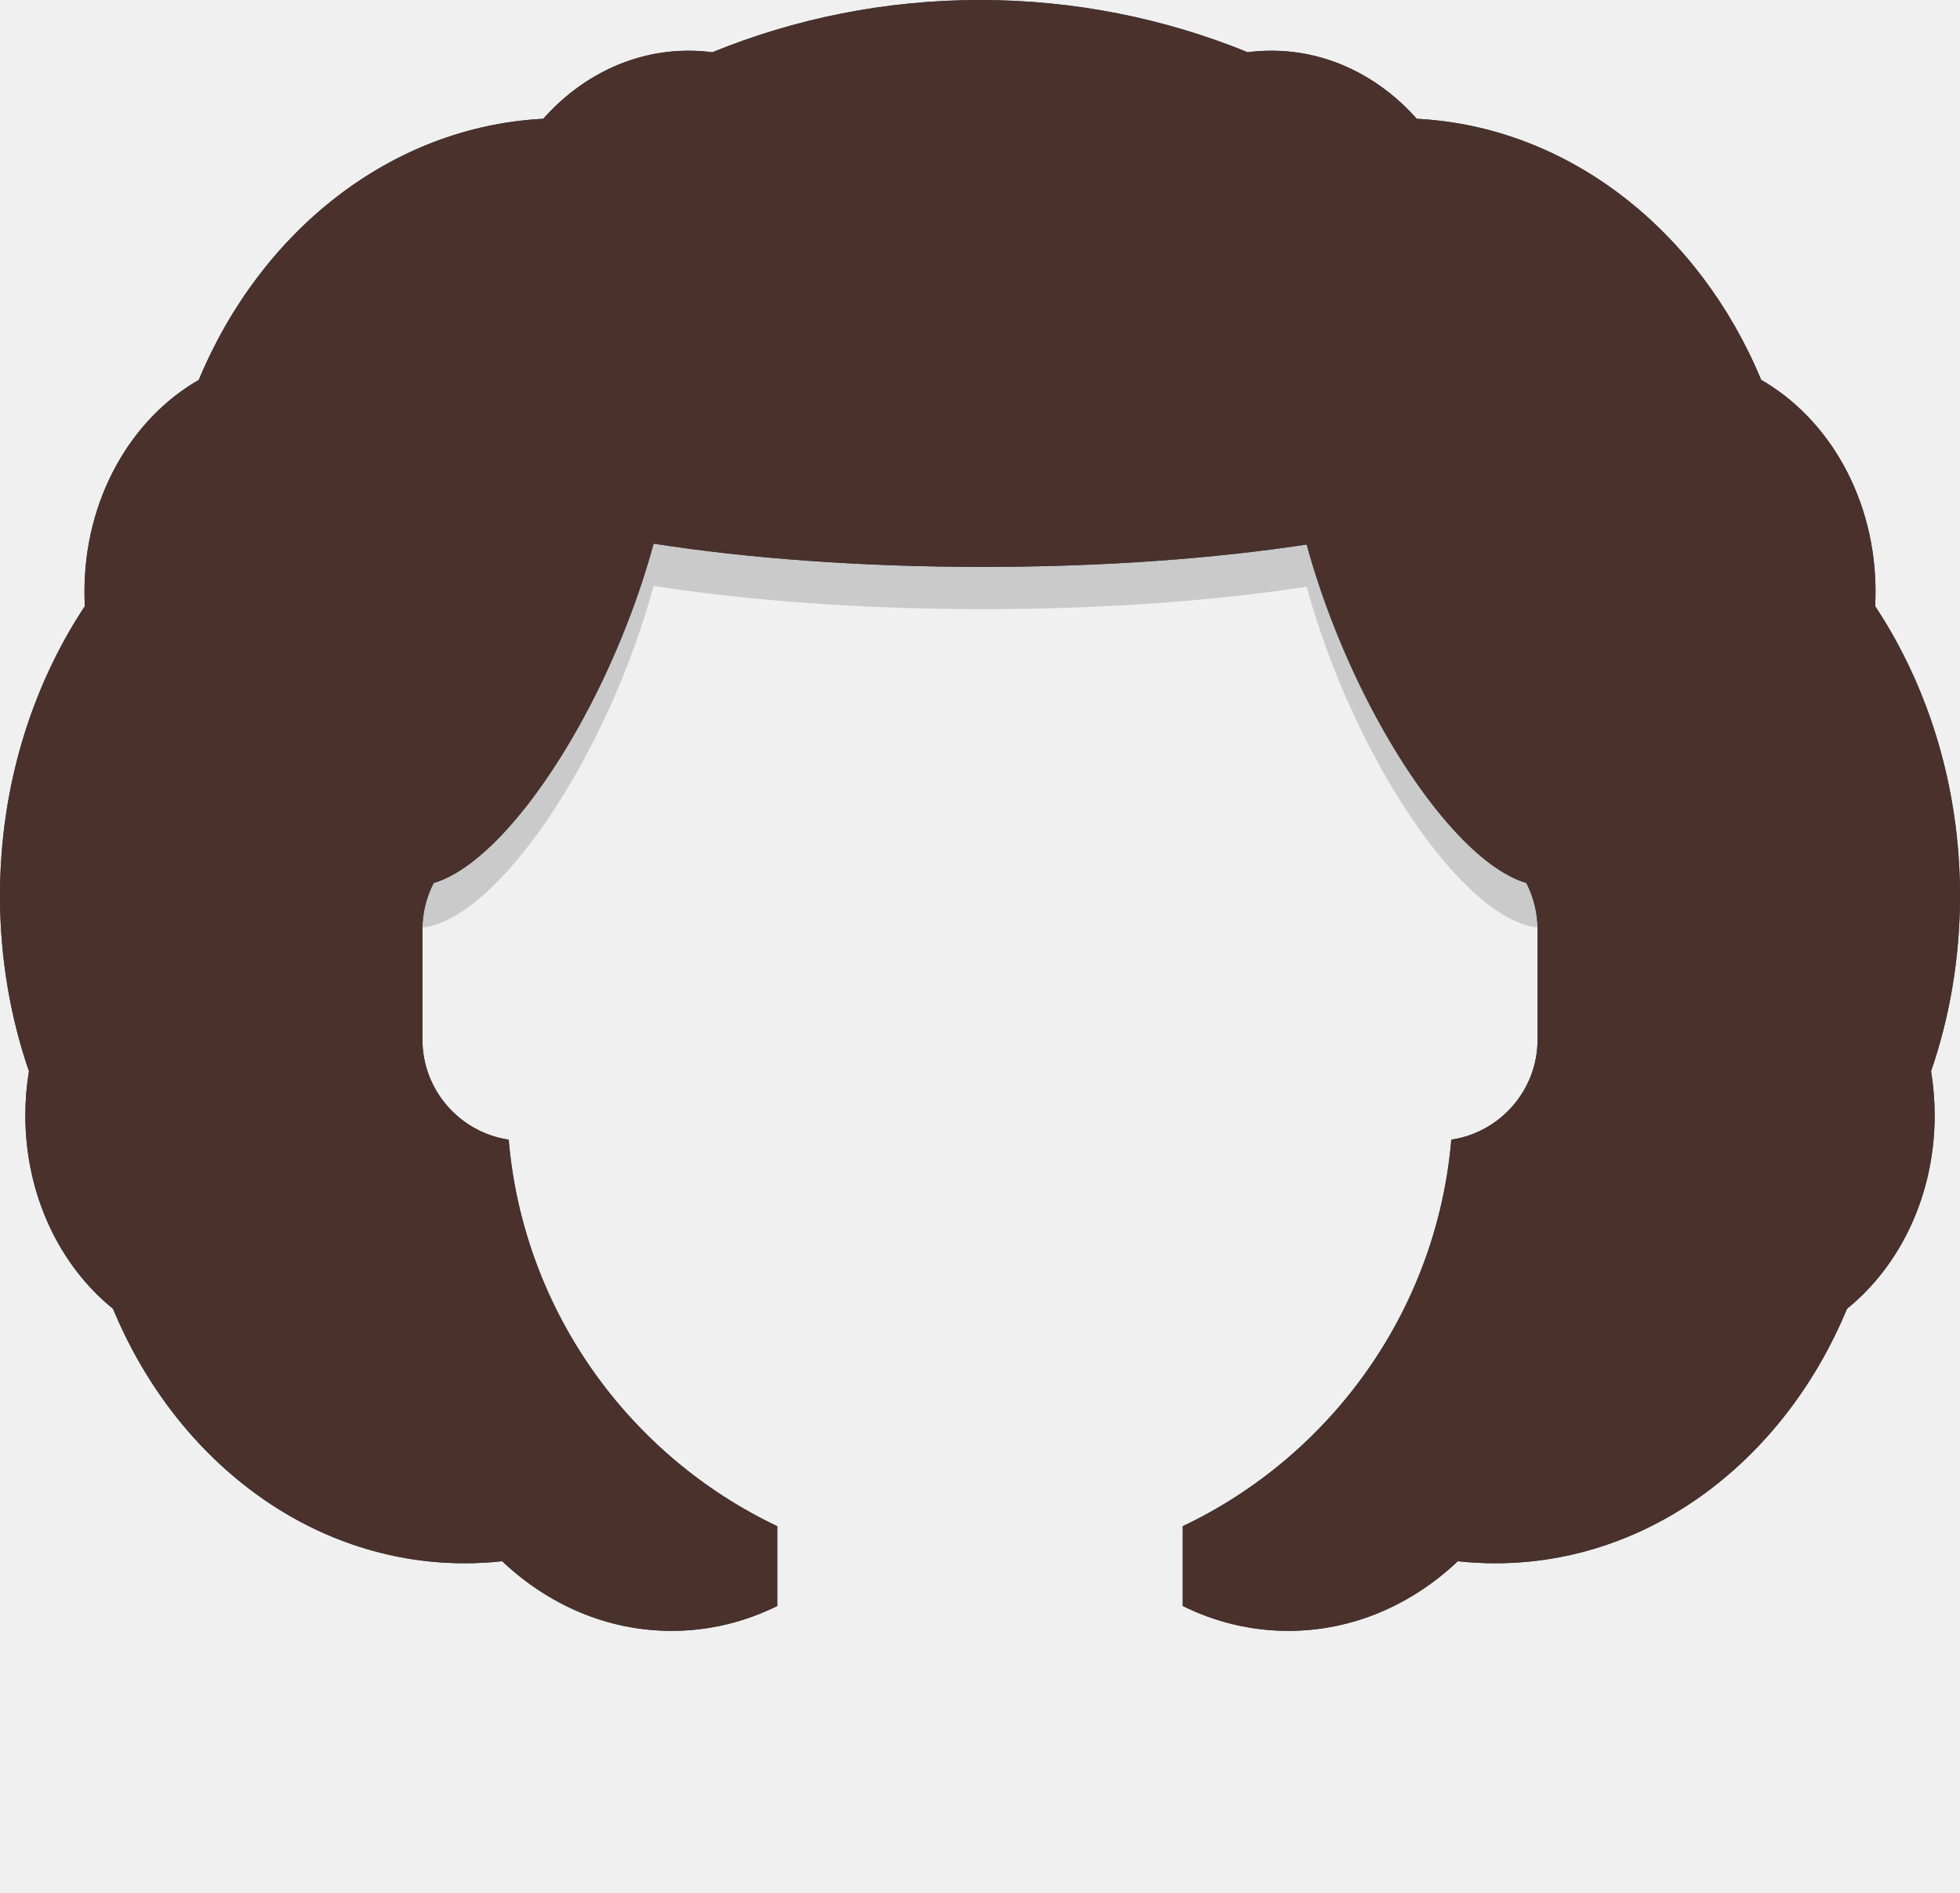
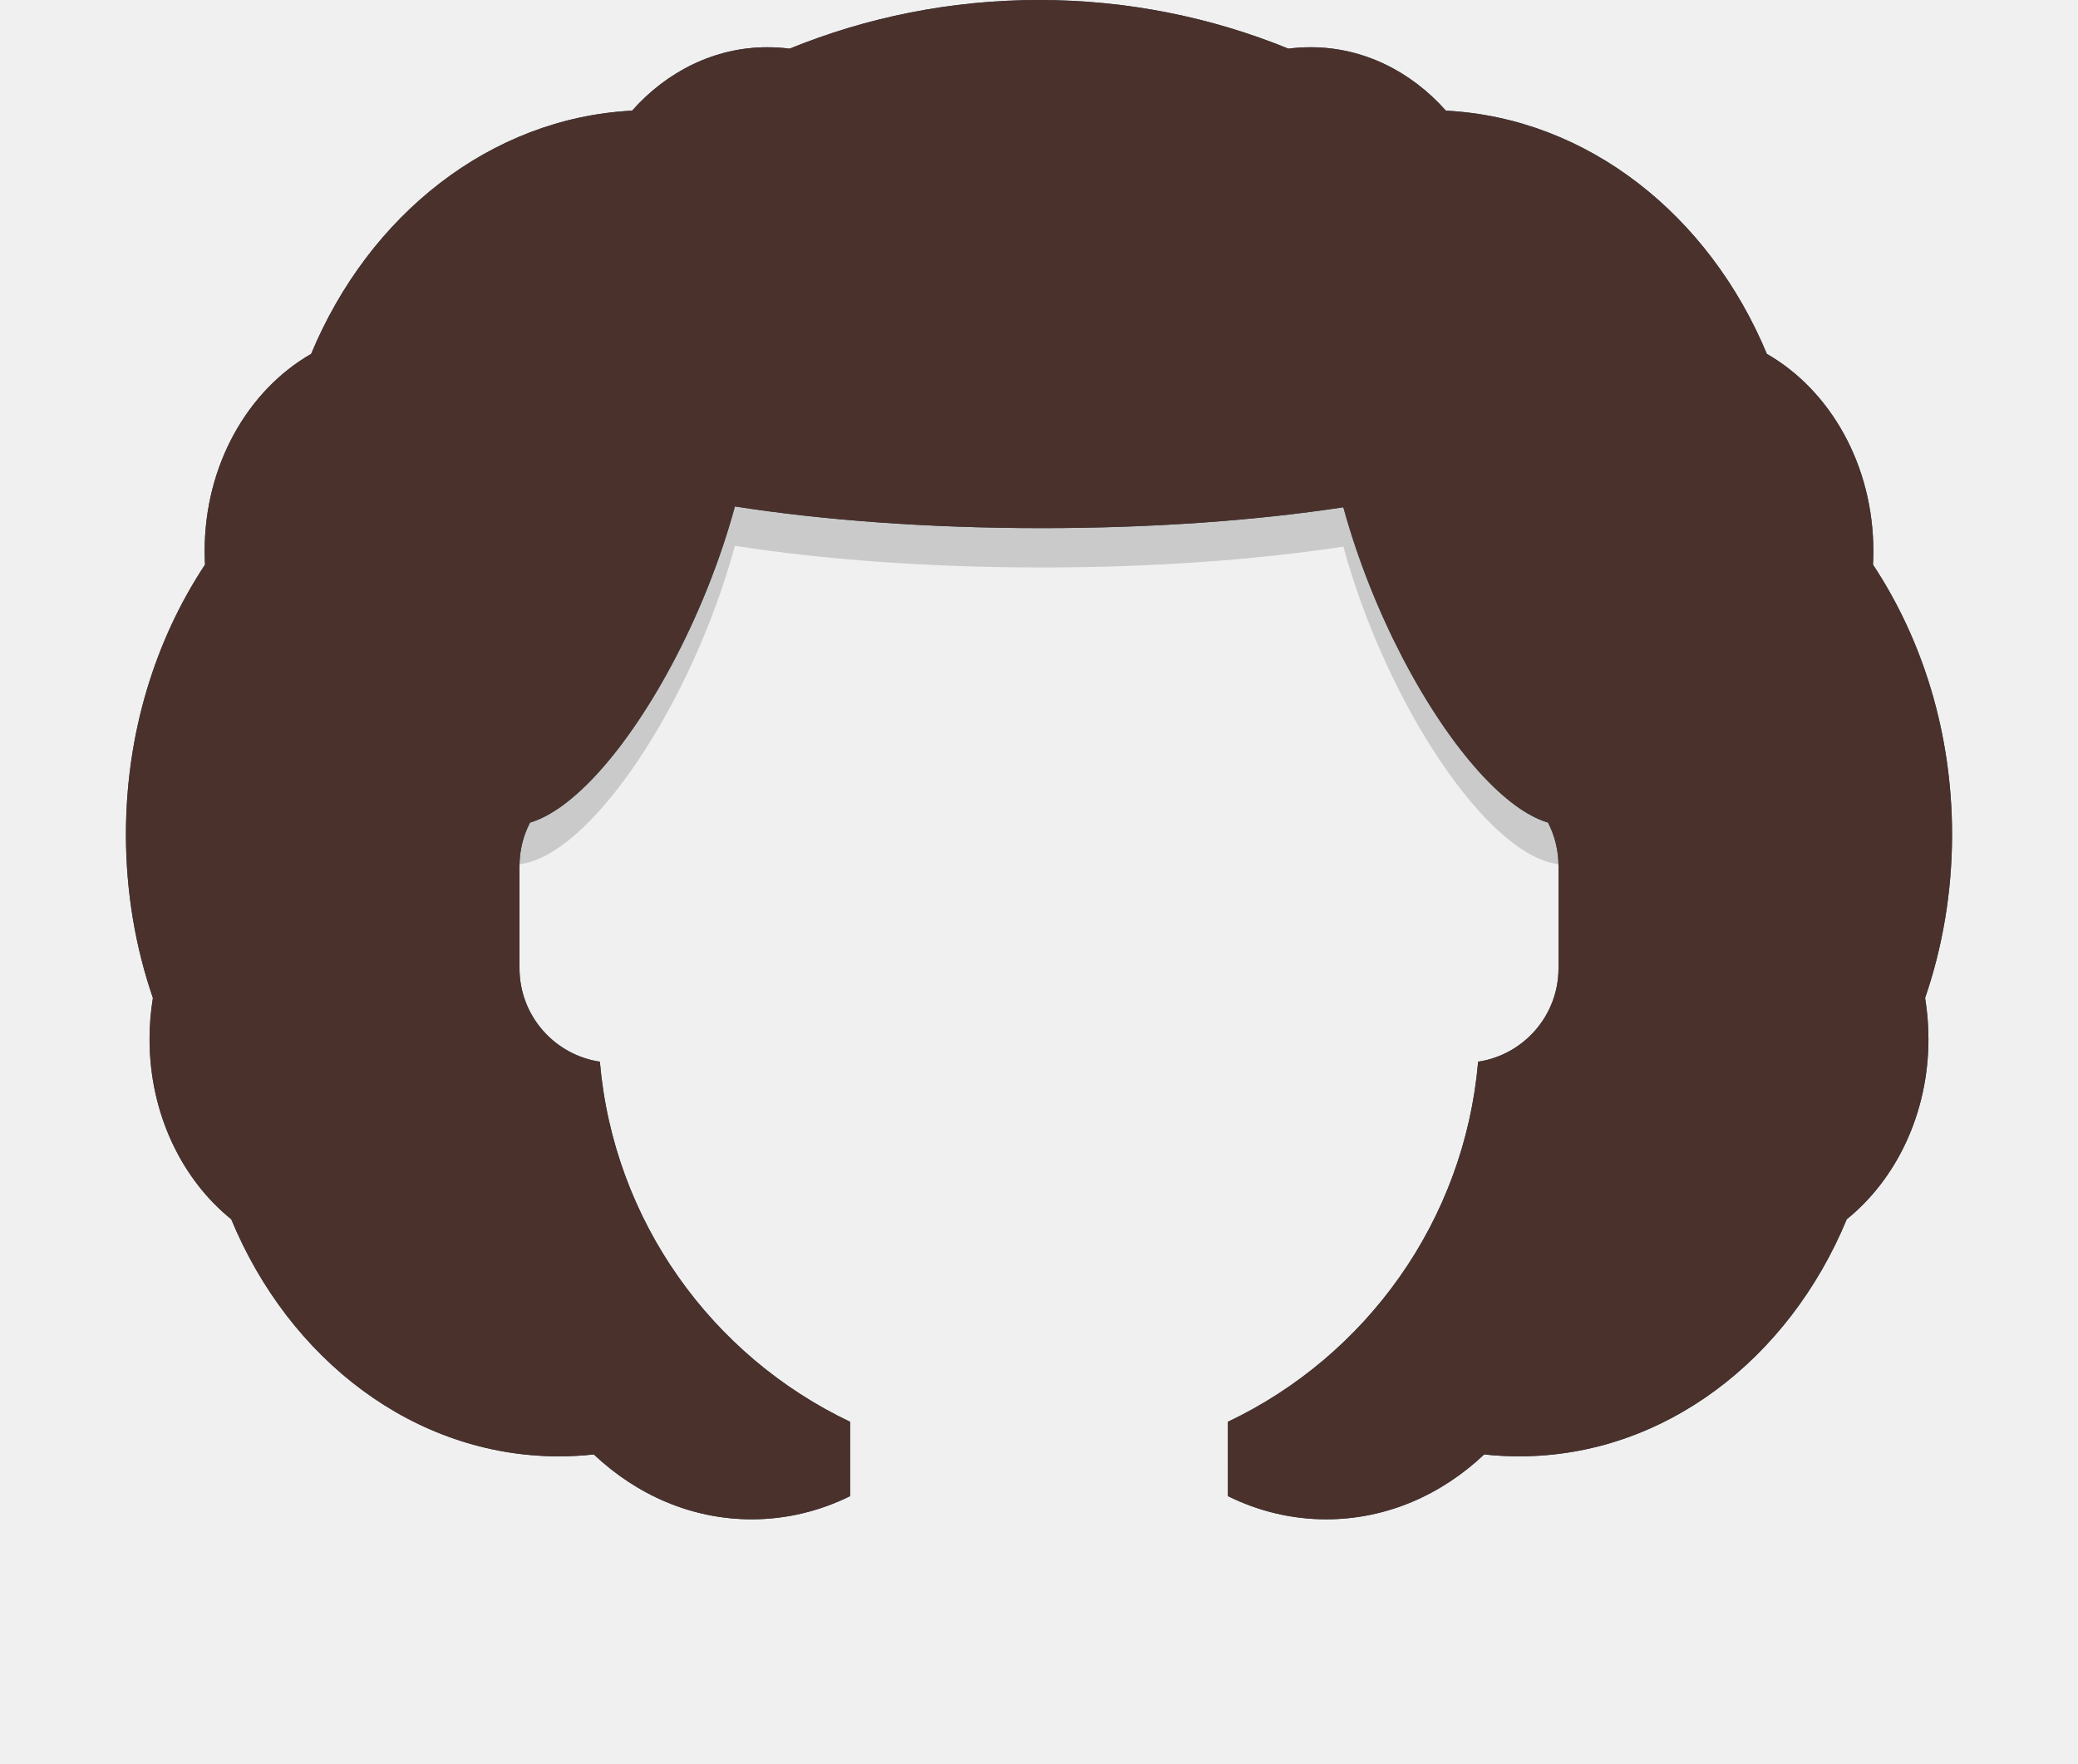
- <svg xmlns="http://www.w3.org/2000/svg" xmlns:xlink="http://www.w3.org/1999/xlink" width="232px" height="224px" viewBox="0 0 232 224" version="1.1">
+ <svg xmlns="http://www.w3.org/2000/svg" xmlns:xlink="http://www.w3.org/1999/xlink" width="264px" height="224px" viewBox="0 0 232 224" version="1.1">
  <defs>
    <path d="M116,0 C127.21,0 137.908,2.196 147.685,6.181 C148.608,6.062 149.548,6 150.5,6 C157.201,6 163.274,9.075 167.697,14.057 C185.74,14.99 201.159,27.368 208.47,44.956 C216.493,49.555 222,59.042 222,70 C222,70.579 221.985,71.155 221.954,71.725 C228.261,81.264 232,93.134 232,106 C232,113.331 230.786,120.339 228.575,126.776 C228.854,128.468 229,130.214 229,132 C229,141.455 224.899,149.816 218.62,154.885 C211.259,172.684 195.39,185 177,185 C175.502,185 174.021,184.918 172.559,184.759 C167.111,189.906 160.122,193 152.5,193 C148.059,193 143.832,191.95 140,190.054 L140.001,180.61 C157.531,172.282 170.048,155.114 171.791,134.867 C177.569,134.003 182,129.019 182,123 L182,110 C182,108.015 181.518,106.143 180.665,104.493 C177.967,103.69 174.996,101.441 172.02,98.17 C172.014,98.168 172.007,98.167 172.001,98.166 L172.001,98.148 C165.155,90.611 158.288,77.664 154.667,64.438 C143.684,66.112 130.513,67.087 116.354,67.087 C101.905,67.087 88.485,66.072 77.368,64.334 C73.755,77.602 66.867,90.601 60,98.157 L59.989,98.169 C57.01,101.445 54.035,103.695 51.334,104.498 C50.481,106.145 50,108.016 50,110 L50,123 C50,129.019 54.431,134.003 60.209,134.867 C61.952,155.115 74.469,172.283 92,180.611 L92.001,190.054 C88.169,191.949 83.942,193 79.5,193 C71.878,193 64.889,189.906 59.44,184.758 C57.979,184.918 56.498,185 55,185 C36.61,185 20.741,172.684 13.379,154.885 C7.101,149.816 3,141.455 3,132 C3,130.214 3.146,128.468 3.426,126.775 C1.214,120.339 0,113.331 0,106 C0,93.134 3.739,81.264 10.046,71.725 C10.015,71.155 10,70.579 10,70 C10,59.042 15.507,49.555 23.531,44.956 C30.841,27.368 46.26,14.99 64.303,14.057 C68.726,9.075 74.799,6 81.5,6 C82.452,6 83.392,6.062 84.316,6.183 C94.092,2.196 104.79,0 116,0 Z" id="path-ezftm2ic8q-1" />
  </defs>
  <g id="Symbols" stroke="none" stroke-width="1" fill="none" fill-rule="evenodd">
    <g id="Top/Long-Hair/Fro" transform="translate(-17, 0)">
      <path d="M97.39,42.392 L97.66,42.355 C108.093,40.915 120.303,40.087 133.354,40.087 C146.229,40.087 158.286,40.893 168.626,42.297 C168.784,39.336 169.136,36.596 169.664,34.114 C187.354,45.953 199,66.116 199,89 L199.001,109.777 C189.979,108.708 177.13,89.392 171.667,69.438 C160.685,71.112 147.514,72.087 133.354,72.087 C118.905,72.087 105.485,71.072 94.368,69.334 C88.922,89.331 76.037,108.718 67,109.778 L67,89 C67,66.113 78.65,45.947 96.343,34.108 C96.878,36.618 97.232,39.392 97.39,42.392 Z" id="Shadow" fill-opacity="0.16" fill="#000000" />
      <g id="Hair" transform="translate(17, 0)">
        <mask id="mask-ezftm2ic8q-2" fill="white">
          <use xlink:href="#path-ezftm2ic8q-1" />
        </mask>
        <use fill="#314756" xlink:href="#path-ezftm2ic8q-1" />
        <g id="↳-💈Hair-Color" mask="url(#mask-ezftm2ic8q-2)" fill="#4A312C">
          <g transform="translate(-16, 0)" id="Color">
            <rect x="0" y="0" width="264" height="280" />
          </g>
        </g>
      </g>
    </g>
  </g>
</svg>
